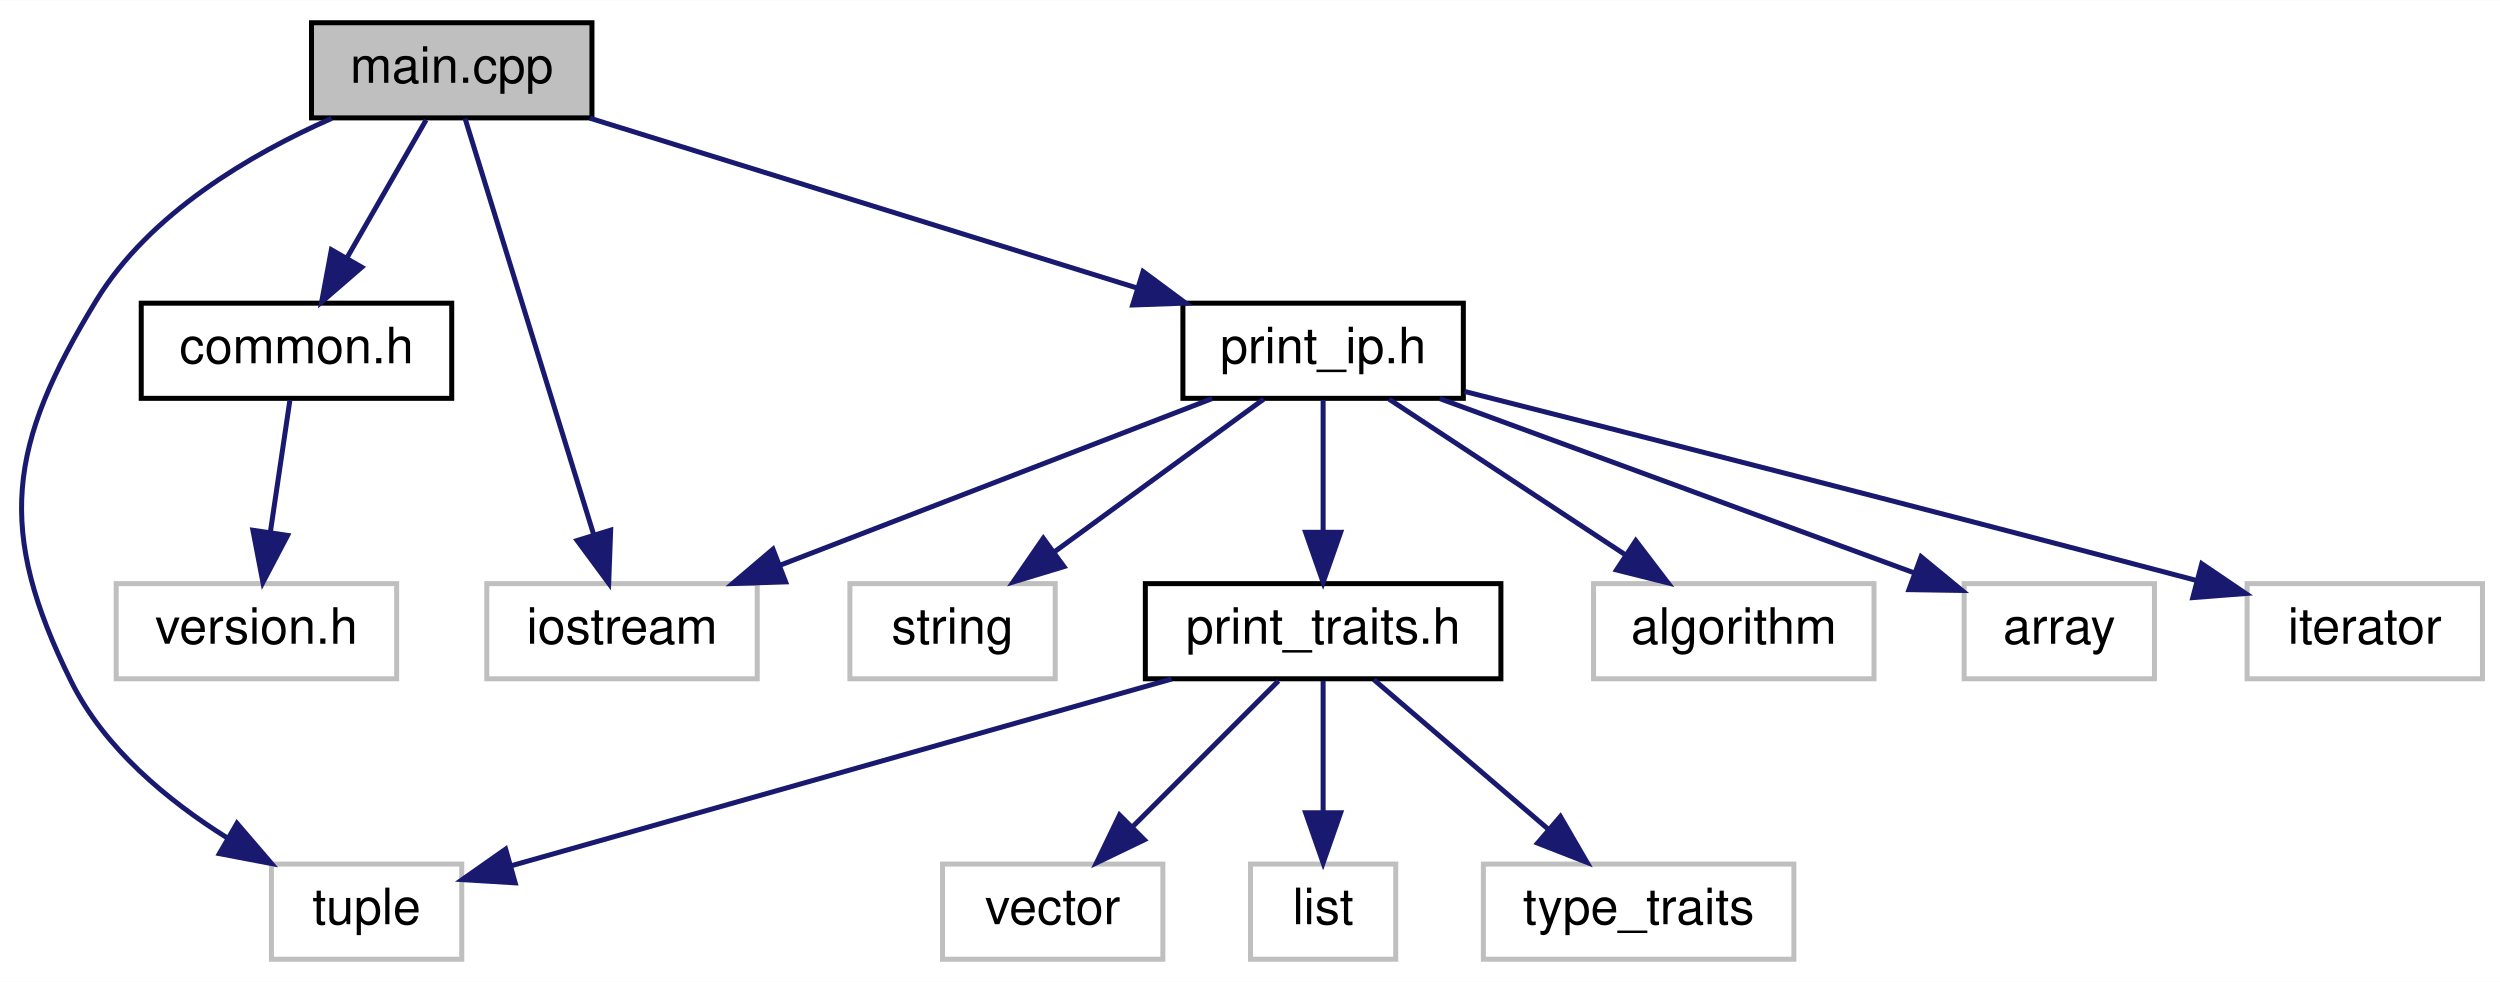
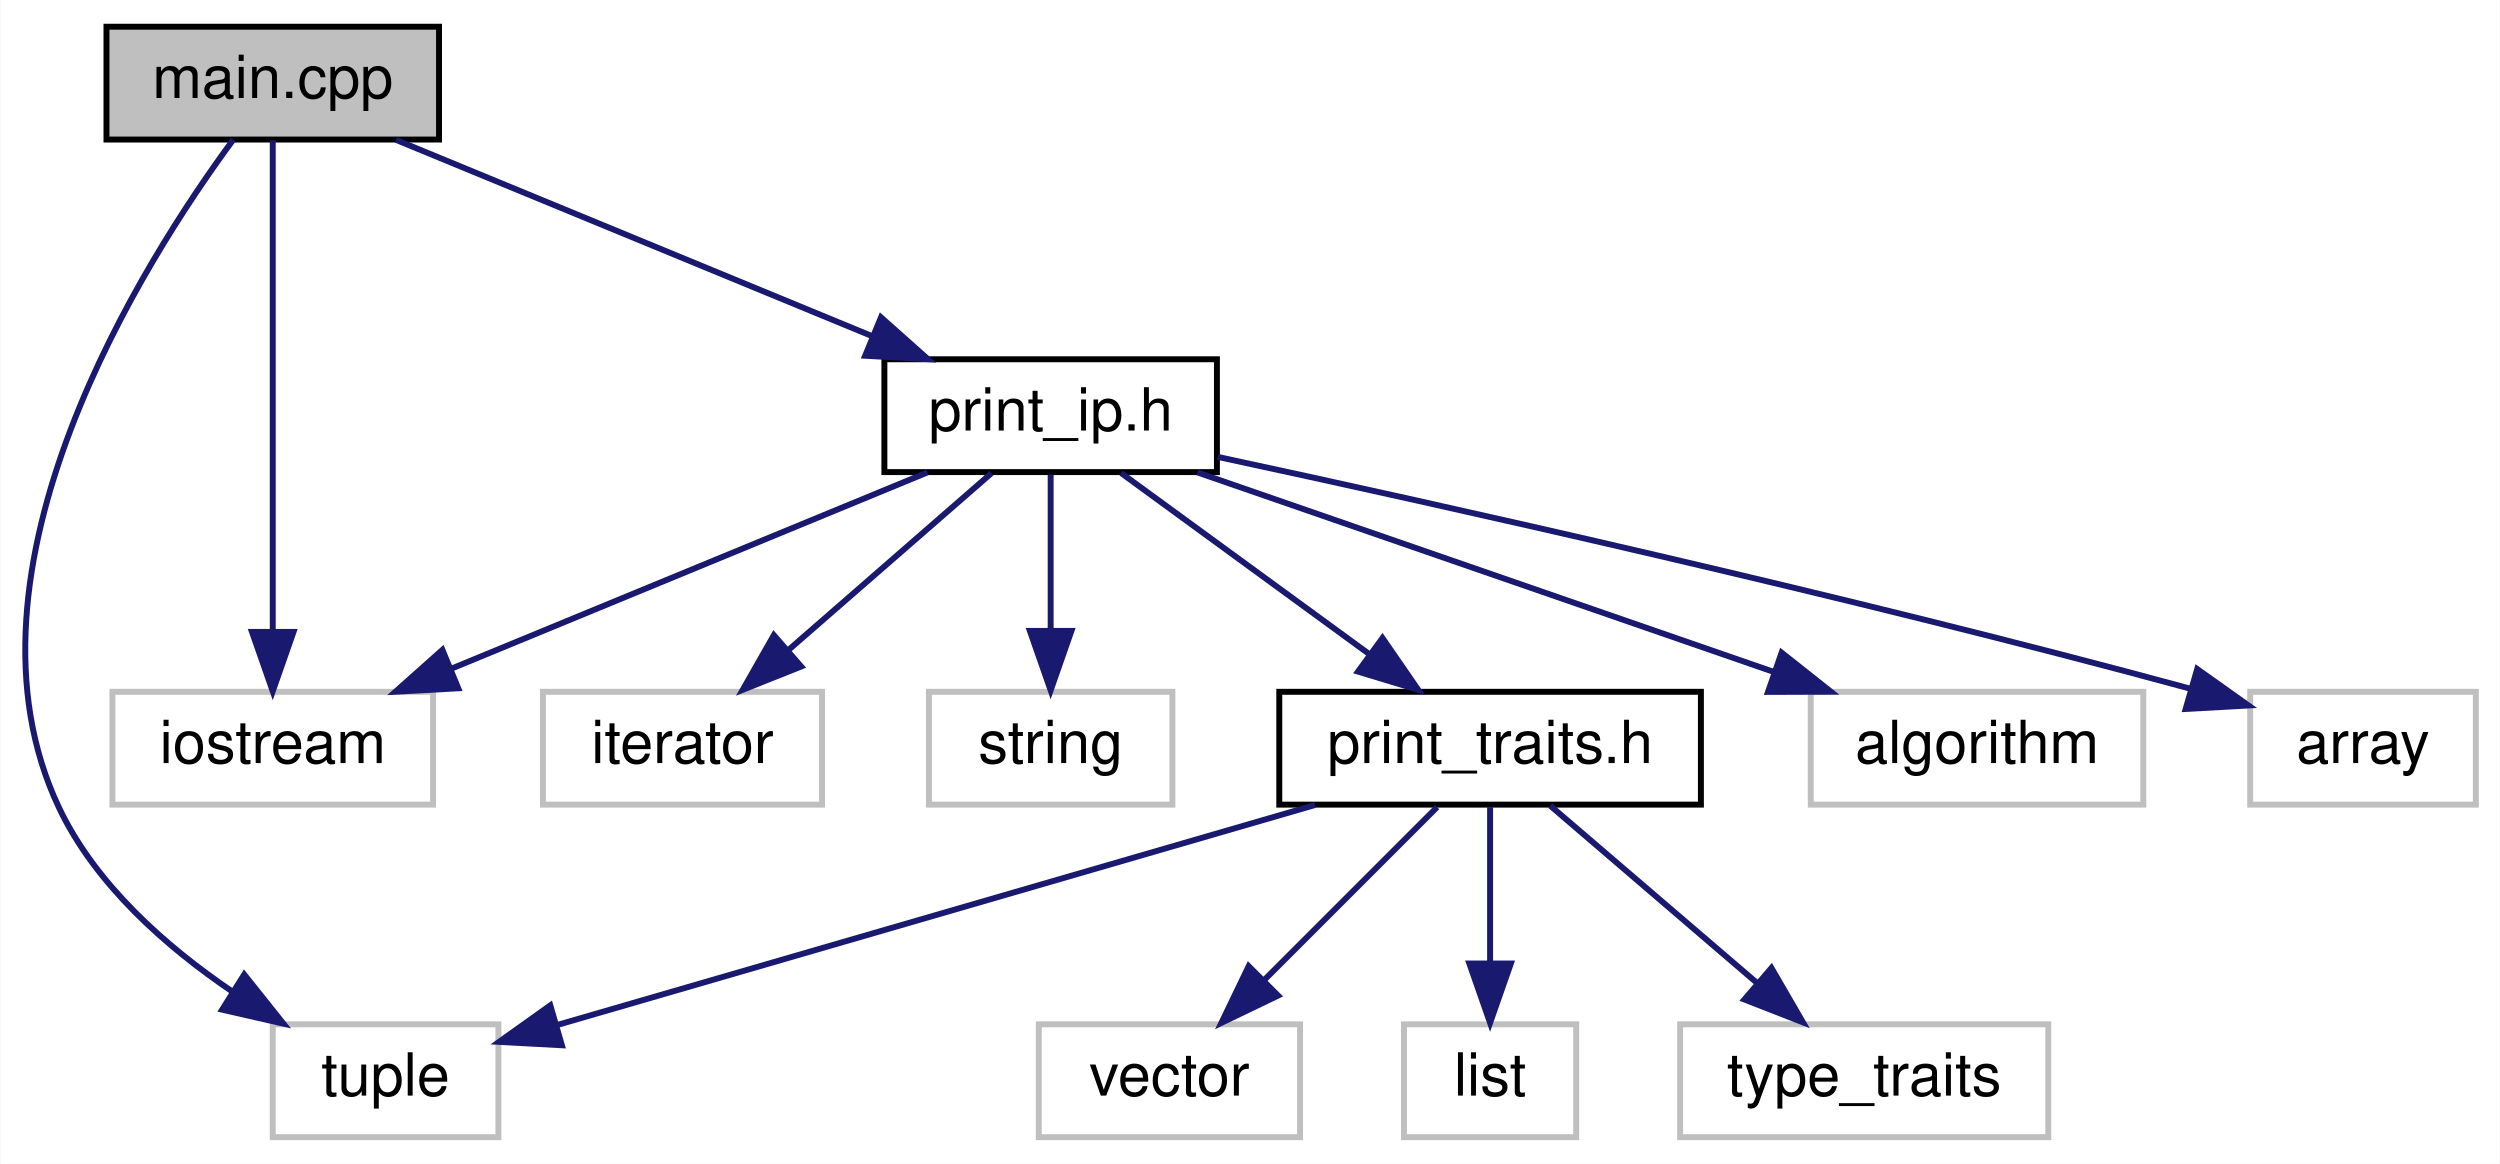
- <svg xmlns="http://www.w3.org/2000/svg" xmlns:xlink="http://www.w3.org/1999/xlink" width="499pt" height="196pt" viewBox="0.00 0.00 499.20 196.00">
+ <svg xmlns="http://www.w3.org/2000/svg" xmlns:xlink="http://www.w3.org/1999/xlink" width="421pt" height="196pt" viewBox="0.00 0.00 420.86 196.00">
  <g id="graph0" class="graph" transform="scale(1 1) rotate(0) translate(4 192)">
-     <polygon fill="white" stroke="none" points="-4,4 -4,-192 495.201,-192 495.201,4 -4,4" />
+     <polygon fill="white" stroke="none" points="-4,4 -4,-192 416.861,-192 416.861,4 -4,4" />
    <g id="node1" class="node">
-       <polygon fill="#bfbfbf" stroke="black" points="58.201,-168.5 58.201,-187.5 114.201,-187.5 114.201,-168.5 58.201,-168.5" />
-       <text text-anchor="middle" x="86.201" y="-175.5" font-family="Helvetica,sans-Serif" font-size="10.00">main.cpp</text>
+       <polygon fill="#bfbfbf" stroke="black" points="13.861,-168.5 13.861,-187.5 69.861,-187.5 69.861,-168.5 13.861,-168.5" />
+       <text text-anchor="middle" x="41.861" y="-175.5" font-family="Helvetica,sans-Serif" font-size="10.00">main.cpp</text>
    </g>
    <g id="node2" class="node">
-       <polygon fill="white" stroke="#bfbfbf" points="93.201,-56.5 93.201,-75.5 147.201,-75.5 147.201,-56.5 93.201,-56.5" />
-       <text text-anchor="middle" x="120.201" y="-63.5" font-family="Helvetica,sans-Serif" font-size="10.00">iostream</text>
+       <polygon fill="white" stroke="#bfbfbf" points="14.861,-56.5 14.861,-75.5 68.861,-75.5 68.861,-56.5 14.861,-56.5" />
+       <text text-anchor="middle" x="41.861" y="-63.5" font-family="Helvetica,sans-Serif" font-size="10.00">iostream</text>
    </g>
    <g id="edge1" class="edge">
-       <path fill="none" stroke="midnightblue" d="M88.869,-168.368C94.38,-150.537 107.128,-109.295 114.553,-85.272" />
-       <polygon fill="midnightblue" stroke="midnightblue" points="117.936,-86.179 117.545,-75.591 111.248,-84.112 117.936,-86.179" />
+       <path fill="none" stroke="midnightblue" d="M41.861,-168.368C41.861,-150.617 41.861,-109.666 41.861,-85.597" />
+       <polygon fill="midnightblue" stroke="midnightblue" points="45.361,-85.591 41.861,-75.591 38.361,-85.591 45.361,-85.591" />
    </g>
    <g id="node3" class="node">
-       <polygon fill="white" stroke="#bfbfbf" points="50.201,-0.5 50.201,-19.5 88.201,-19.5 88.201,-0.5 50.201,-0.5" />
-       <text text-anchor="middle" x="69.201" y="-7.5" font-family="Helvetica,sans-Serif" font-size="10.00">tuple</text>
+       <polygon fill="white" stroke="#bfbfbf" points="41.861,-0.5 41.861,-19.5 79.861,-19.5 79.861,-0.5 41.861,-0.5" />
+       <text text-anchor="middle" x="60.861" y="-7.5" font-family="Helvetica,sans-Serif" font-size="10.00">tuple</text>
    </g>
    <g id="edge2" class="edge">
-       <path fill="none" stroke="midnightblue" d="M62.229,-168.4C46.073,-161.268 25.836,-149.445 15.201,-132 -2.419,-103.097 -4.815,-86.338 10.201,-56 16.804,-42.66 29.466,-32.194 41.372,-24.726" />
-       <polygon fill="midnightblue" stroke="midnightblue" points="43.319,-27.643 50.217,-19.602 39.809,-21.587 43.319,-27.643" />
+       <path fill="none" stroke="midnightblue" d="M35.2,-168.46C20.277,-148.215 -13.098,-96.007 5.861,-56 11.989,-43.068 23.855,-32.617 35.001,-25.053" />
+       <polygon fill="midnightblue" stroke="midnightblue" points="37.055,-27.896 43.663,-19.614 33.333,-21.968 37.055,-27.896" />
    </g>
    <g id="node4" class="node">
      <g id="a_node4">
-         <a xlink:href="../../dc/d54/common_8h.html" target="_top" xlink:title="common.h">
-           <polygon fill="white" stroke="black" points="24.201,-112.5 24.201,-131.5 86.201,-131.5 86.201,-112.5 24.201,-112.5" />
-           <text text-anchor="middle" x="55.201" y="-119.5" font-family="Helvetica,sans-Serif" font-size="10.00">common.h</text>
+         <a xlink:href="../../dd/d97/print__ip_8h.html" target="_top" xlink:title="print_ip.h">
+           <polygon fill="white" stroke="black" points="144.861,-112.5 144.861,-131.5 200.861,-131.5 200.861,-112.5 144.861,-112.5" />
+           <text text-anchor="middle" x="172.861" y="-119.5" font-family="Helvetica,sans-Serif" font-size="10.00">print_ip.h</text>
        </a>
      </g>
    </g>
    <g id="edge3" class="edge">
-       <path fill="none" stroke="midnightblue" d="M81.082,-168.083C76.793,-160.613 70.543,-149.724 65.259,-140.52" />
-       <polygon fill="midnightblue" stroke="midnightblue" points="68.239,-138.681 60.225,-131.751 62.168,-142.166 68.239,-138.681" />
+       <path fill="none" stroke="midnightblue" d="M62.618,-168.444C84.177,-159.557 118.124,-145.563 142.654,-135.451" />
+       <polygon fill="midnightblue" stroke="midnightblue" points="144.289,-138.563 152.2,-131.516 141.621,-132.092 144.289,-138.563" />
+     </g>
+     <g id="edge7" class="edge">
+       <path fill="none" stroke="midnightblue" d="M152.103,-112.444C130.544,-103.557 96.597,-89.563 72.067,-79.451" />
+       <polygon fill="midnightblue" stroke="midnightblue" points="73.1,-76.092 62.521,-75.516 70.432,-82.563 73.1,-76.092" />
+     </g>
+     <g id="node5" class="node">
+       <polygon fill="white" stroke="#bfbfbf" points="300.861,-56.5 300.861,-75.5 356.861,-75.5 356.861,-56.5 300.861,-56.5" />
+       <text text-anchor="middle" x="328.861" y="-63.5" font-family="Helvetica,sans-Serif" font-size="10.00">algorithm</text>
+     </g>
+     <g id="edge4" class="edge">
+       <path fill="none" stroke="midnightblue" d="M197.579,-112.444C223.709,-103.399 265.12,-89.064 294.437,-78.916" />
+       <polygon fill="midnightblue" stroke="midnightblue" points="295.953,-82.095 304.258,-75.516 293.663,-75.48 295.953,-82.095" />
    </g>
    <g id="node6" class="node">
-       <g id="a_node6">
-         <a xlink:href="../../dd/d97/print__ip_8h.html" target="_top" xlink:title="print_ip.h">
-           <polygon fill="white" stroke="black" points="232.201,-112.5 232.201,-131.5 288.201,-131.5 288.201,-112.5 232.201,-112.5" />
-           <text text-anchor="middle" x="260.201" y="-119.5" font-family="Helvetica,sans-Serif" font-size="10.00">print_ip.h</text>
+       <polygon fill="white" stroke="#bfbfbf" points="374.861,-56.5 374.861,-75.5 412.861,-75.5 412.861,-56.5 374.861,-56.5" />
+       <text text-anchor="middle" x="393.861" y="-63.5" font-family="Helvetica,sans-Serif" font-size="10.00">array</text>
+     </g>
+     <g id="edge5" class="edge">
+       <path fill="none" stroke="midnightblue" d="M200.998,-115.058C238.554,-106.979 307.047,-91.725 364.861,-76 364.959,-75.973 365.058,-75.946 365.157,-75.919" />
+       <polygon fill="midnightblue" stroke="midnightblue" points="365.94,-79.336 374.573,-73.194 363.994,-72.612 365.94,-79.336" />
+     </g>
+     <g id="node7" class="node">
+       <polygon fill="white" stroke="#bfbfbf" points="87.361,-56.5 87.361,-75.5 134.361,-75.5 134.361,-56.5 87.361,-56.5" />
+       <text text-anchor="middle" x="110.861" y="-63.5" font-family="Helvetica,sans-Serif" font-size="10.00">iterator</text>
+     </g>
+     <g id="edge6" class="edge">
+       <path fill="none" stroke="midnightblue" d="M162.899,-112.324C153.734,-104.341 139.923,-92.313 128.832,-82.653" />
+       <polygon fill="midnightblue" stroke="midnightblue" points="130.843,-79.762 121.003,-75.834 126.245,-85.041 130.843,-79.762" />
+     </g>
+     <g id="node8" class="node">
+       <polygon fill="white" stroke="#bfbfbf" points="152.361,-56.5 152.361,-75.5 193.361,-75.5 193.361,-56.5 152.361,-56.5" />
+       <text text-anchor="middle" x="172.861" y="-63.5" font-family="Helvetica,sans-Serif" font-size="10.00">string</text>
+     </g>
+     <g id="edge8" class="edge">
+       <path fill="none" stroke="midnightblue" d="M172.861,-112.083C172.861,-105.006 172.861,-94.861 172.861,-85.987" />
+       <polygon fill="midnightblue" stroke="midnightblue" points="176.361,-85.751 172.861,-75.751 169.361,-85.751 176.361,-85.751" />
+     </g>
+     <g id="node9" class="node">
+       <g id="a_node9">
+         <a xlink:href="../../d5/d3e/print__traits_8h.html" target="_top" xlink:title="print_traits.h">
+           <polygon fill="white" stroke="black" points="211.361,-56.5 211.361,-75.5 282.361,-75.5 282.361,-56.5 211.361,-56.5" />
+           <text text-anchor="middle" x="246.861" y="-63.5" font-family="Helvetica,sans-Serif" font-size="10.00">print_traits.h</text>
        </a>
      </g>
    </g>
-     <g id="edge5" class="edge">
-       <path fill="none" stroke="midnightblue" d="M113.772,-168.444C143.298,-159.28 190.319,-144.688 223.083,-134.519" />
-       <polygon fill="midnightblue" stroke="midnightblue" points="224.246,-137.823 232.759,-131.516 222.171,-131.138 224.246,-137.823" />
+     <g id="edge9" class="edge">
+       <path fill="none" stroke="midnightblue" d="M184.75,-112.324C196.011,-104.107 213.147,-91.602 226.57,-81.807" />
+       <polygon fill="midnightblue" stroke="midnightblue" points="228.74,-84.556 234.755,-75.834 224.614,-78.901 228.74,-84.556" />
    </g>
-     <g id="node5" class="node">
-       <polygon fill="white" stroke="#bfbfbf" points="19.201,-56.5 19.201,-75.5 75.201,-75.5 75.201,-56.5 19.201,-56.5" />
-       <text text-anchor="middle" x="47.201" y="-63.5" font-family="Helvetica,sans-Serif" font-size="10.00">version.h</text>
-     </g>
-     <g id="edge4" class="edge">
-       <path fill="none" stroke="midnightblue" d="M53.88,-112.083C52.82,-104.927 51.295,-94.635 49.97,-85.691" />
-       <polygon fill="midnightblue" stroke="midnightblue" points="53.425,-85.13 48.497,-75.751 46.501,-86.156 53.425,-85.13" />
-     </g>
-     <g id="edge9" class="edge">
-       <path fill="none" stroke="midnightblue" d="M238.017,-112.444C214.772,-103.478 178.052,-89.314 151.786,-79.183" />
-       <polygon fill="midnightblue" stroke="midnightblue" points="152.87,-75.85 142.28,-75.516 150.351,-82.381 152.87,-75.85" />
-     </g>
-     <g id="node7" class="node">
-       <polygon fill="white" stroke="#bfbfbf" points="314.201,-56.5 314.201,-75.5 370.201,-75.5 370.201,-56.5 314.201,-56.5" />
-       <text text-anchor="middle" x="342.201" y="-63.5" font-family="Helvetica,sans-Serif" font-size="10.00">algorithm</text>
-     </g>
-     <g id="edge6" class="edge">
-       <path fill="none" stroke="midnightblue" d="M273.376,-112.324C286.048,-103.979 305.434,-91.212 320.406,-81.352" />
-       <polygon fill="midnightblue" stroke="midnightblue" points="322.632,-84.078 329.059,-75.654 318.782,-78.231 322.632,-84.078" />
-     </g>
-     <g id="node8" class="node">
-       <polygon fill="white" stroke="#bfbfbf" points="388.201,-56.5 388.201,-75.5 426.201,-75.5 426.201,-56.5 388.201,-56.5" />
-       <text text-anchor="middle" x="407.201" y="-63.5" font-family="Helvetica,sans-Serif" font-size="10.00">array</text>
-     </g>
-     <g id="edge7" class="edge">
-       <path fill="none" stroke="midnightblue" d="M283.493,-112.444C309.162,-103.014 350.479,-87.836 378.221,-77.646" />
-       <polygon fill="midnightblue" stroke="midnightblue" points="379.593,-80.87 387.773,-74.137 377.179,-74.3 379.593,-80.87" />
-     </g>
-     <g id="node9" class="node">
-       <polygon fill="white" stroke="#bfbfbf" points="444.701,-56.5 444.701,-75.5 491.701,-75.5 491.701,-56.5 444.701,-56.5" />
-       <text text-anchor="middle" x="468.201" y="-63.5" font-family="Helvetica,sans-Serif" font-size="10.00">iterator</text>
-     </g>
-     <g id="edge8" class="edge">
-       <path fill="none" stroke="midnightblue" d="M288.422,-113.878C321.146,-105.59 376.963,-91.363 434.432,-76.175" />
-       <polygon fill="midnightblue" stroke="midnightblue" points="435.648,-79.474 444.419,-73.53 433.856,-72.707 435.648,-79.474" />
+     <g id="edge13" class="edge">
+       <path fill="none" stroke="midnightblue" d="M217.388,-56.444C182.483,-46.31 124.709,-29.537 89.965,-19.45" />
+       <polygon fill="midnightblue" stroke="midnightblue" points="90.552,-15.976 79.973,-16.549 88.601,-22.698 90.552,-15.976" />
    </g>
    <g id="node10" class="node">
-       <polygon fill="white" stroke="#bfbfbf" points="165.701,-56.5 165.701,-75.5 206.701,-75.5 206.701,-56.5 165.701,-56.5" />
-       <text text-anchor="middle" x="186.201" y="-63.5" font-family="Helvetica,sans-Serif" font-size="10.00">string</text>
+       <polygon fill="white" stroke="#bfbfbf" points="278.861,-0.5 278.861,-19.5 340.861,-19.5 340.861,-0.5 278.861,-0.5" />
+       <text text-anchor="middle" x="309.861" y="-7.5" font-family="Helvetica,sans-Serif" font-size="10.00">type_traits</text>
    </g>
    <g id="edge10" class="edge">
-       <path fill="none" stroke="midnightblue" d="M248.311,-112.324C237.051,-104.107 219.914,-91.602 206.492,-81.807" />
-       <polygon fill="midnightblue" stroke="midnightblue" points="208.448,-78.901 198.307,-75.834 204.321,-84.556 208.448,-78.901" />
+       <path fill="none" stroke="midnightblue" d="M256.983,-56.324C266.387,-48.263 280.605,-36.077 291.929,-26.369" />
+       <polygon fill="midnightblue" stroke="midnightblue" points="294.24,-28.999 299.554,-19.834 289.684,-23.684 294.24,-28.999" />
    </g>
    <g id="node11" class="node">
-       <g id="a_node11">
-         <a xlink:href="../../d5/d3e/print__traits_8h.html" target="_top" xlink:title="print_traits.h">
-           <polygon fill="white" stroke="black" points="224.701,-56.5 224.701,-75.5 295.701,-75.5 295.701,-56.5 224.701,-56.5" />
-           <text text-anchor="middle" x="260.201" y="-63.5" font-family="Helvetica,sans-Serif" font-size="10.00">print_traits.h</text>
-         </a>
-       </g>
+       <polygon fill="white" stroke="#bfbfbf" points="170.861,-0.5 170.861,-19.5 214.861,-19.5 214.861,-0.5 170.861,-0.5" />
+       <text text-anchor="middle" x="192.861" y="-7.5" font-family="Helvetica,sans-Serif" font-size="10.00">vector</text>
    </g>
    <g id="edge11" class="edge">
-       <path fill="none" stroke="midnightblue" d="M260.201,-112.083C260.201,-105.006 260.201,-94.861 260.201,-85.987" />
-       <polygon fill="midnightblue" stroke="midnightblue" points="263.701,-85.751 260.201,-75.751 256.701,-85.751 263.701,-85.751" />
-     </g>
-     <g id="edge15" class="edge">
-       <path fill="none" stroke="midnightblue" d="M229.936,-56.444C193.747,-46.212 133.618,-29.212 98.061,-19.16" />
-       <polygon fill="midnightblue" stroke="midnightblue" points="98.872,-15.752 88.297,-16.399 96.967,-22.488 98.872,-15.752" />
+       <path fill="none" stroke="midnightblue" d="M237.944,-56.083C230.08,-48.219 218.429,-36.569 208.942,-27.081" />
+       <polygon fill="midnightblue" stroke="midnightblue" points="211.158,-24.347 201.612,-19.751 206.208,-29.297 211.158,-24.347" />
    </g>
    <g id="node12" class="node">
-       <polygon fill="white" stroke="#bfbfbf" points="292.201,-0.5 292.201,-19.5 354.201,-19.5 354.201,-0.5 292.201,-0.5" />
-       <text text-anchor="middle" x="323.201" y="-7.5" font-family="Helvetica,sans-Serif" font-size="10.00">type_traits</text>
+       <polygon fill="white" stroke="#bfbfbf" points="232.361,-0.5 232.361,-19.5 261.361,-19.5 261.361,-0.5 232.361,-0.5" />
+       <text text-anchor="middle" x="246.861" y="-7.5" font-family="Helvetica,sans-Serif" font-size="10.00">list</text>
    </g>
    <g id="edge12" class="edge">
-       <path fill="none" stroke="midnightblue" d="M270.323,-56.324C279.727,-48.263 293.945,-36.077 305.27,-26.369" />
-       <polygon fill="midnightblue" stroke="midnightblue" points="307.58,-28.999 312.895,-19.834 303.024,-23.684 307.58,-28.999" />
-     </g>
-     <g id="node13" class="node">
-       <polygon fill="white" stroke="#bfbfbf" points="184.201,-0.5 184.201,-19.5 228.201,-19.5 228.201,-0.5 184.201,-0.5" />
-       <text text-anchor="middle" x="206.201" y="-7.5" font-family="Helvetica,sans-Serif" font-size="10.00">vector</text>
-     </g>
-     <g id="edge13" class="edge">
-       <path fill="none" stroke="midnightblue" d="M251.284,-56.083C243.42,-48.219 231.77,-36.569 222.282,-27.081" />
-       <polygon fill="midnightblue" stroke="midnightblue" points="224.498,-24.347 214.952,-19.751 219.548,-29.297 224.498,-24.347" />
-     </g>
-     <g id="node14" class="node">
-       <polygon fill="white" stroke="#bfbfbf" points="245.701,-0.5 245.701,-19.5 274.701,-19.5 274.701,-0.5 245.701,-0.5" />
-       <text text-anchor="middle" x="260.201" y="-7.5" font-family="Helvetica,sans-Serif" font-size="10.00">list</text>
-     </g>
-     <g id="edge14" class="edge">
-       <path fill="none" stroke="midnightblue" d="M260.201,-56.083C260.201,-49.006 260.201,-38.861 260.201,-29.986" />
-       <polygon fill="midnightblue" stroke="midnightblue" points="263.701,-29.751 260.201,-19.751 256.701,-29.751 263.701,-29.751" />
+       <path fill="none" stroke="midnightblue" d="M246.861,-56.083C246.861,-49.006 246.861,-38.861 246.861,-29.986" />
+       <polygon fill="midnightblue" stroke="midnightblue" points="250.361,-29.751 246.861,-19.751 243.361,-29.751 250.361,-29.751" />
    </g>
  </g>
</svg>
